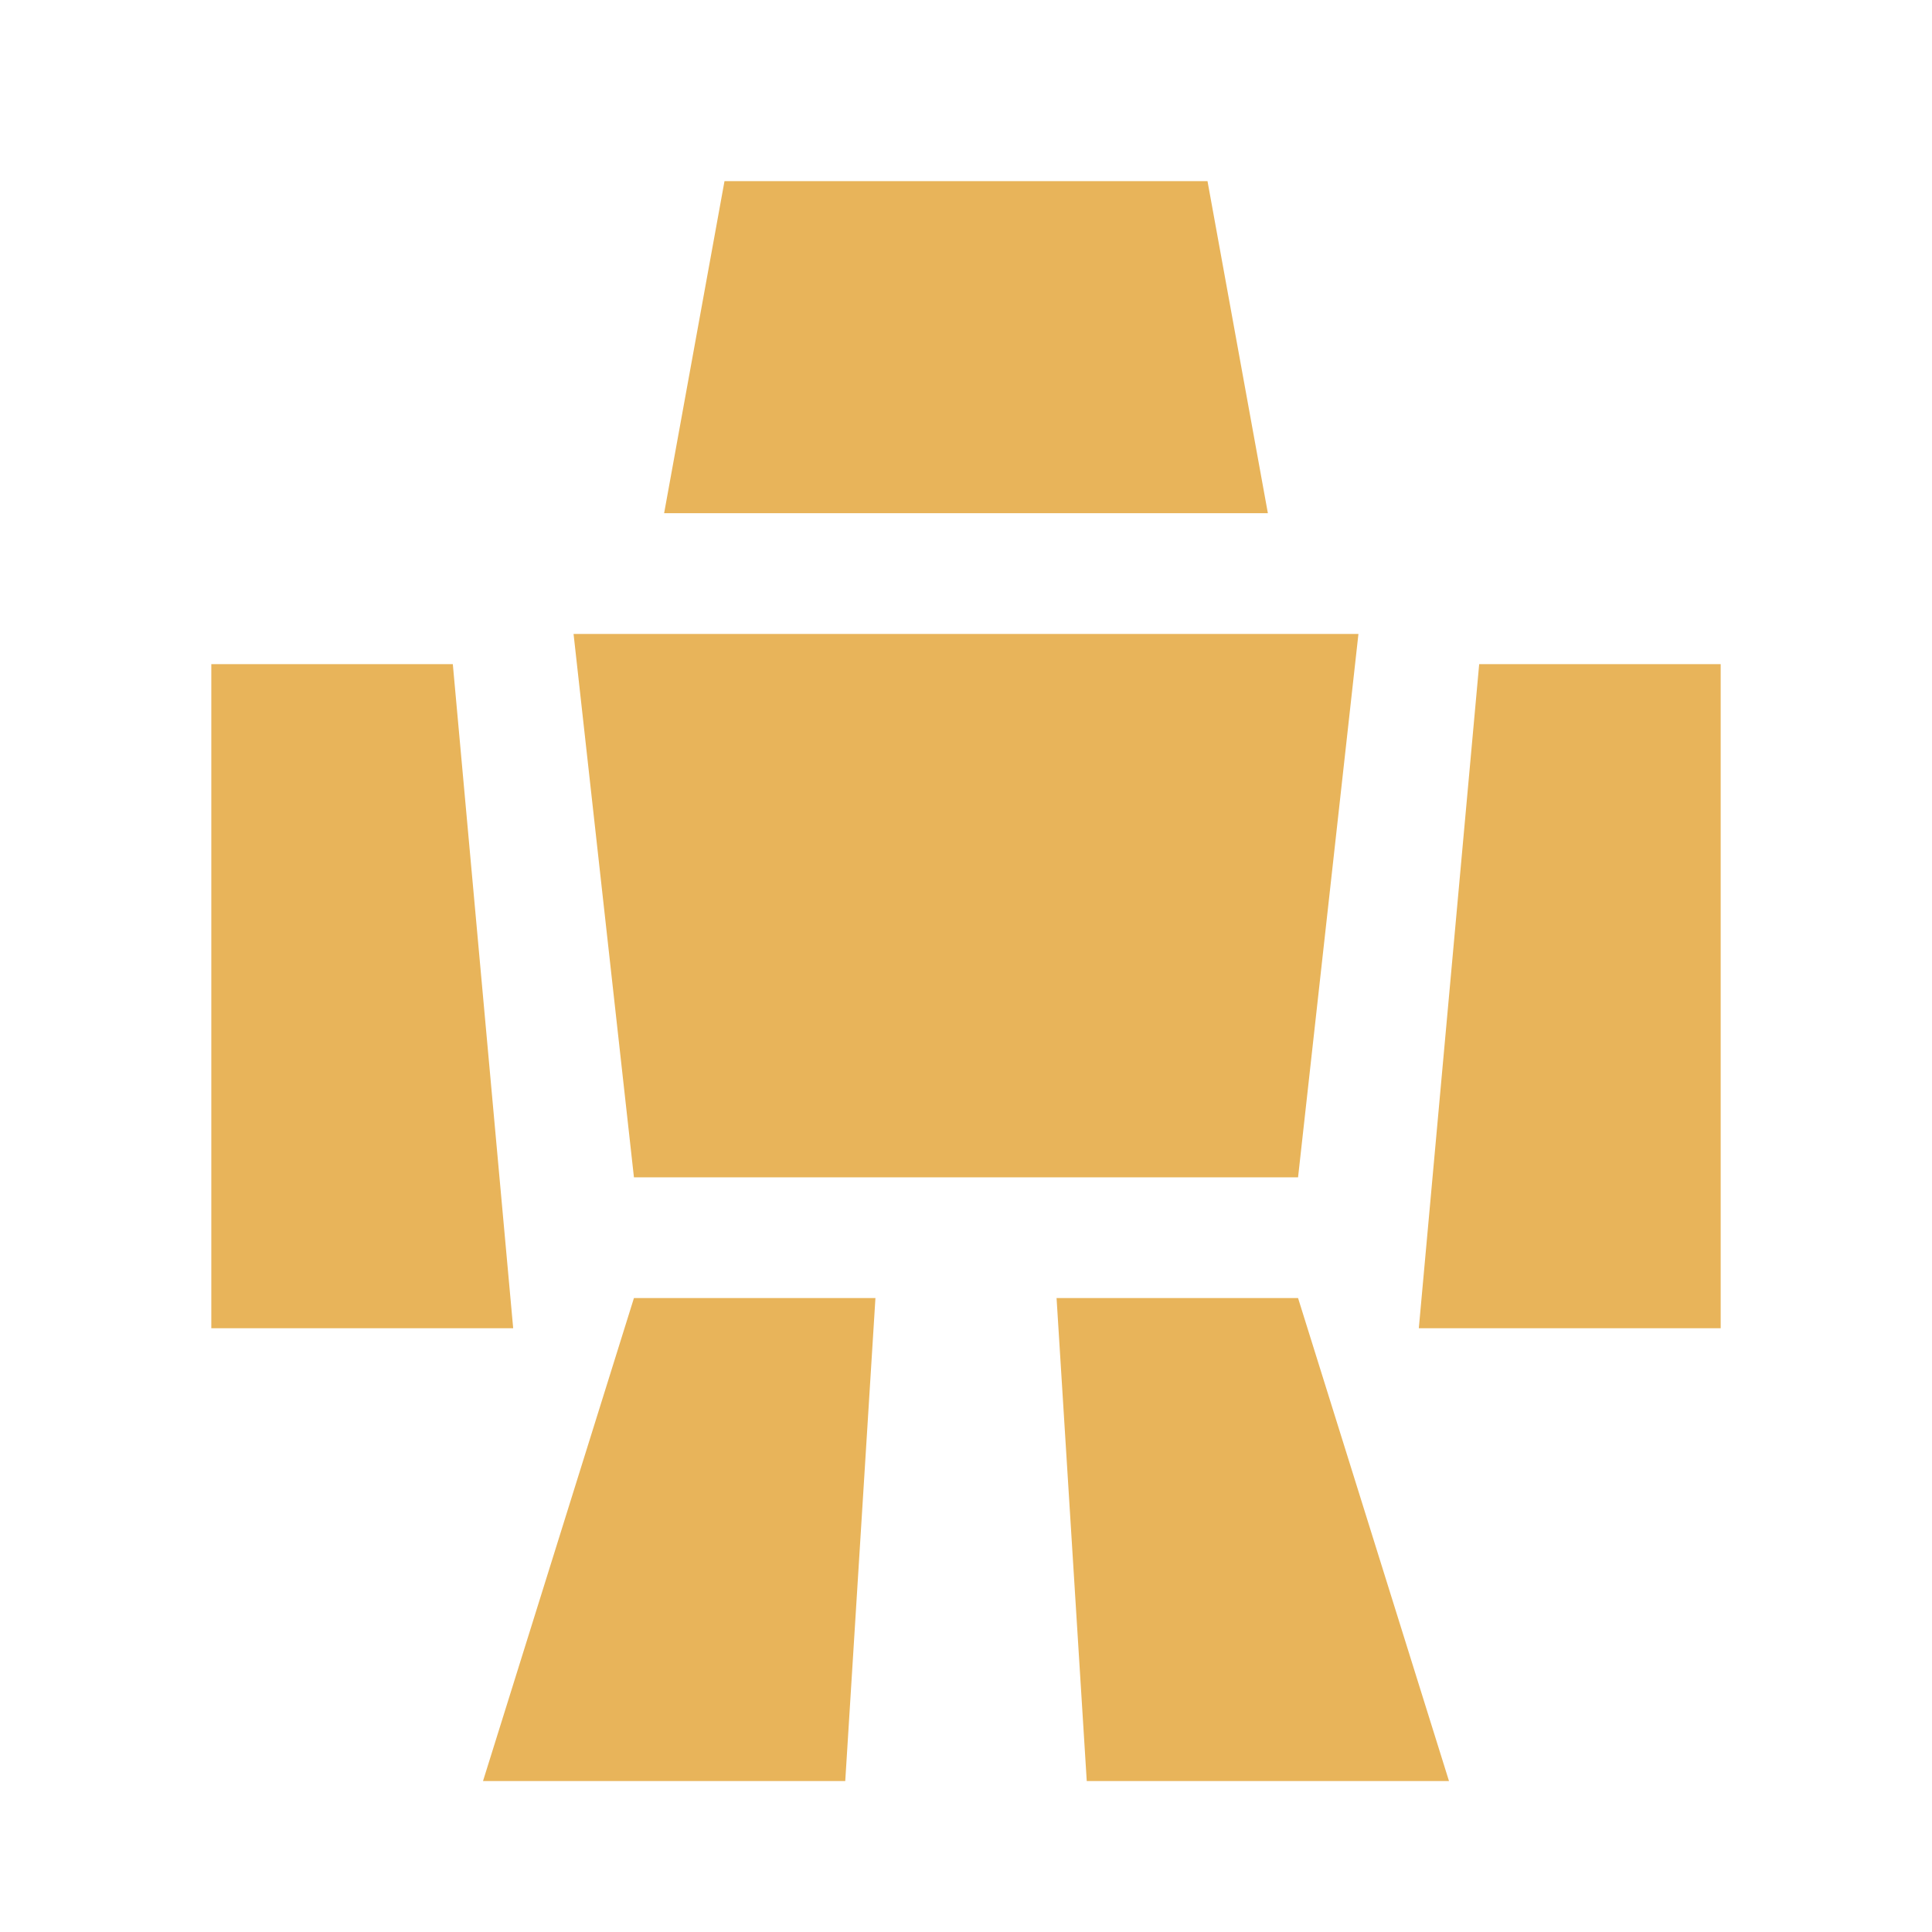
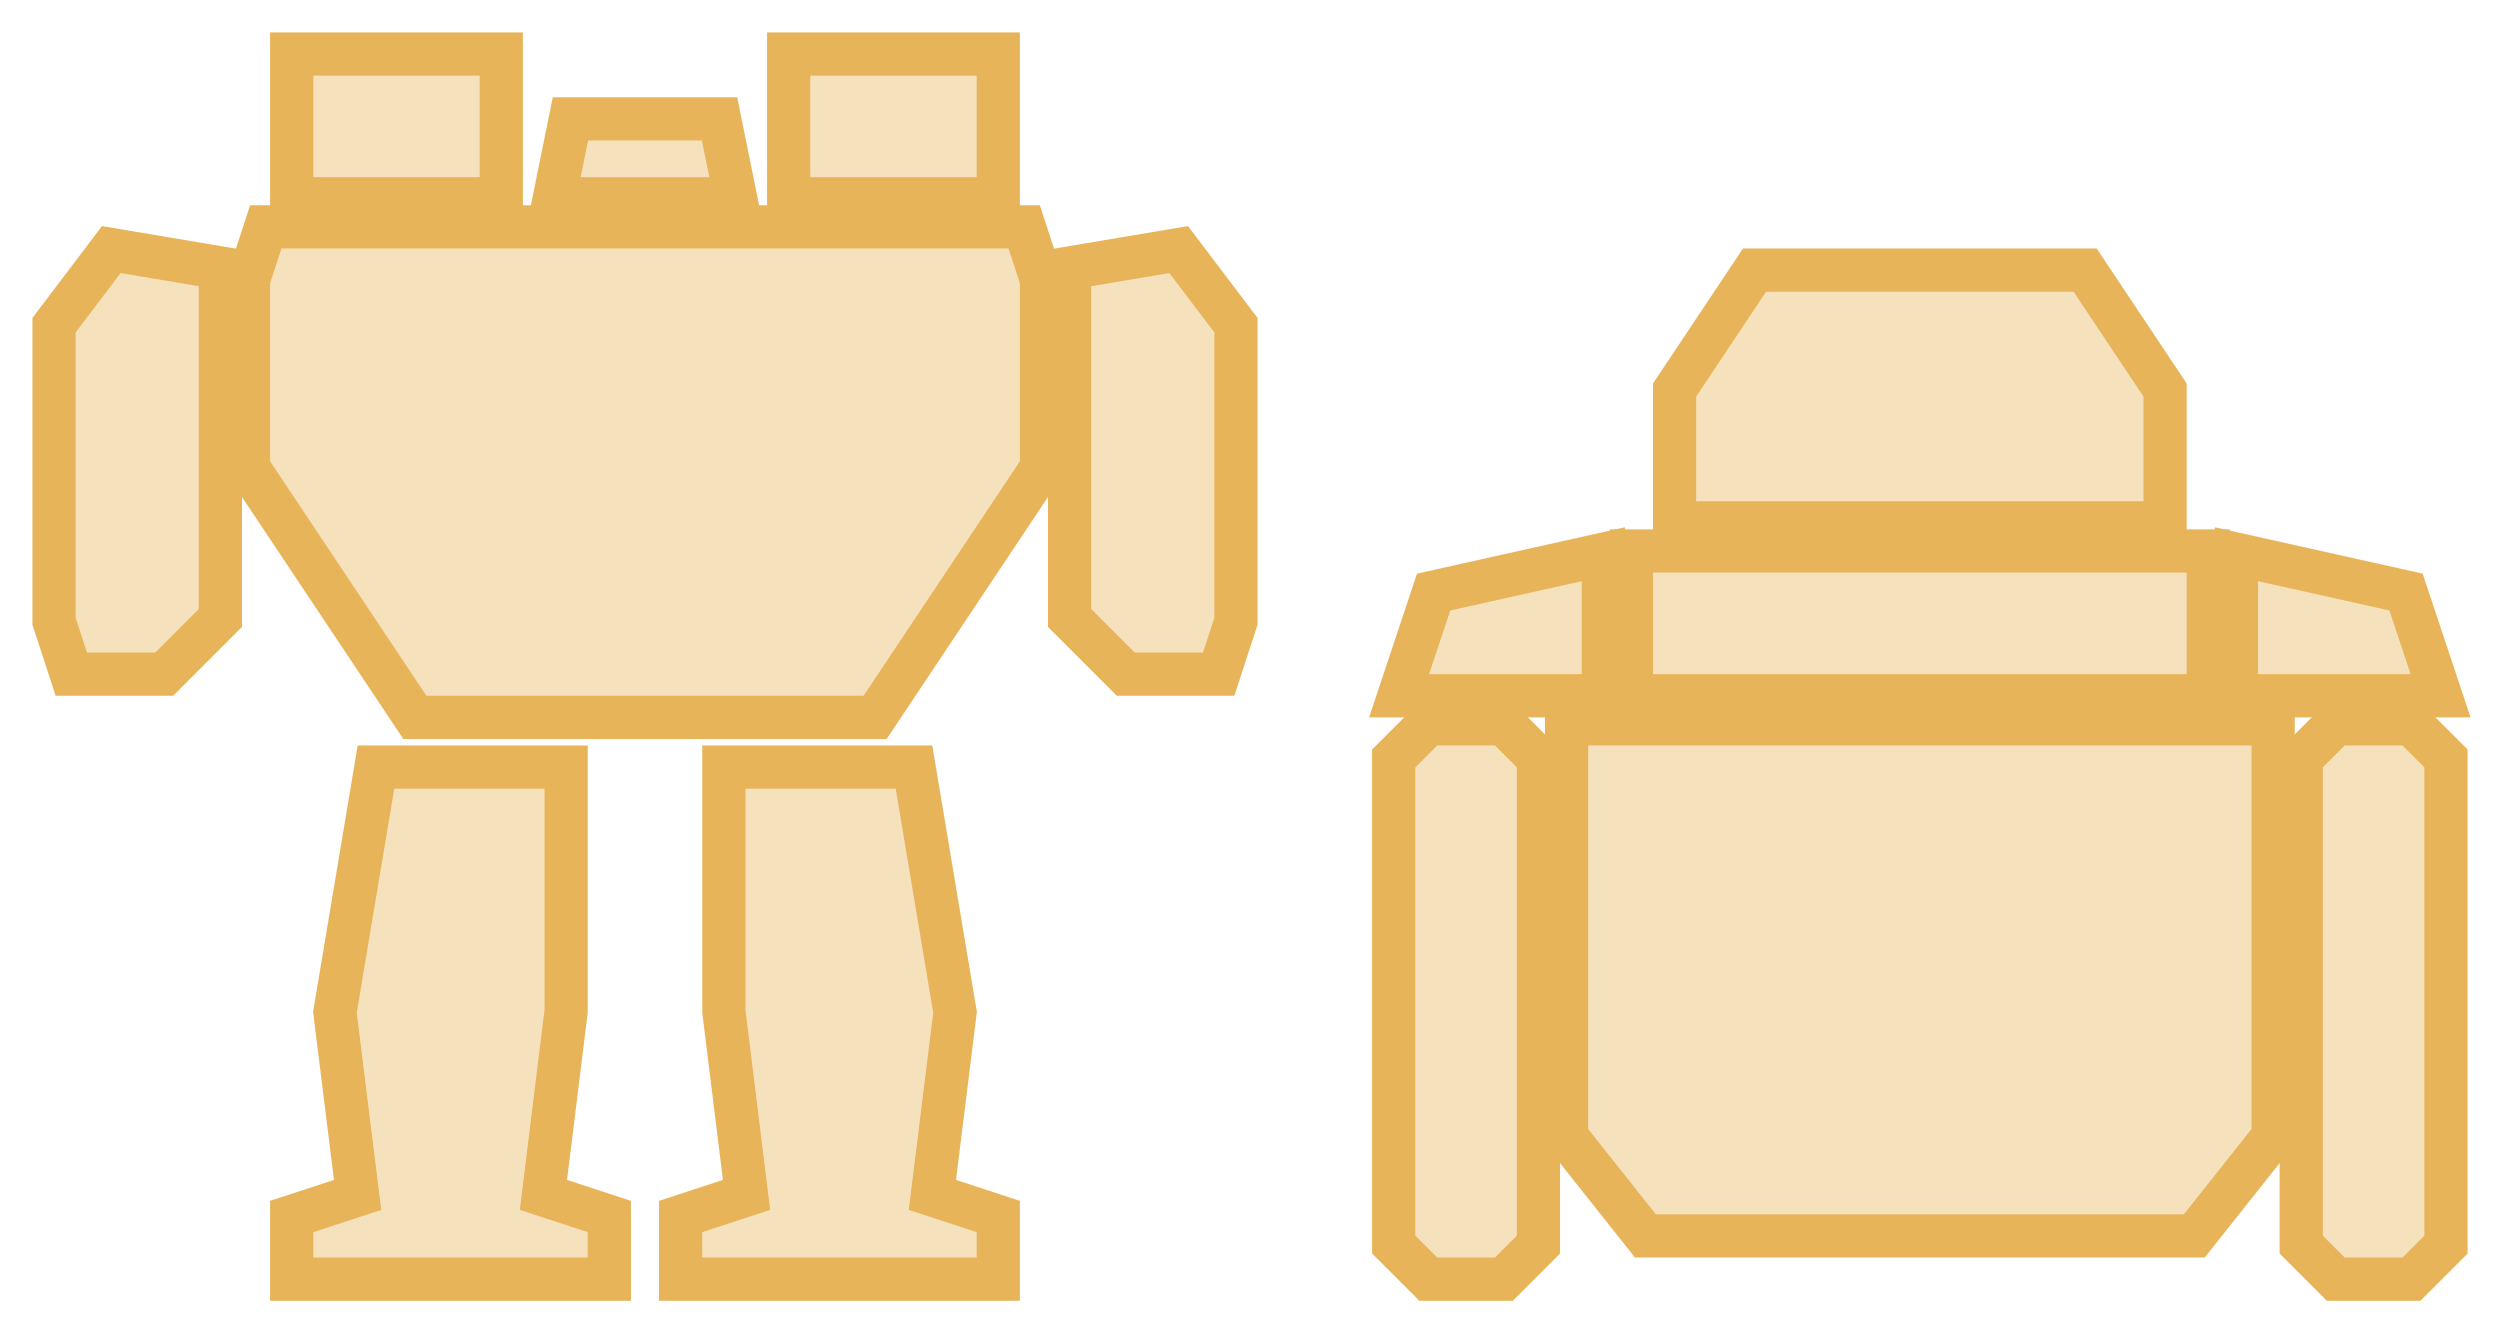
- <svg xmlns="http://www.w3.org/2000/svg" viewBox="0 0 64 64" width="64" height="64">
-   <g fill="#e8b45a">
-     <path d="M24 6 L40 6 L42 17 L22 17 Z M19 21 L45 21 L43 39 L21 39 Z M7 22 L15 22 L17 44 L7 44 Z M49 22 L57 22 L57 44 L47 44 Z M21 43 L29 43 L28 59 L16 59 Z M35 43 L43 43 L48 59 L36 59 Z" />
+ <svg xmlns="http://www.w3.org/2000/svg" viewBox="0.3 26.3 231.4 123.4">
+   <g fill="#e8b45a" fill-opacity=".4" stroke="#e8b45a" stroke-width="4" stroke-linejoin="miter">
+     <g>
+       <polygon points="24.9,47.3 95.1,47.3 96.7,52.2 96.7,69.6 81.3,92.7 38.7,92.7 23.3,69.6 23.3,52.2" />
+       <polygon points="27.3,31.3 46.7,31.3 46.7,44.7 27.3,44.7" />
+       <polygon points="92.7,44.7 73.3,44.7 73.3,31.3 92.7,31.3" />
+       <polygon points="53.1,37.3 66.9,37.3 68.4,44.7 51.6,44.7" />
+       <polygon points="20.7,51.1 20.7,83.5 15.5,88.7 6.9,88.7 5.3,83.8 5.3,56.4 10.6,49.4" />
+       <polygon points="109.4,49.4 114.7,56.4 114.7,83.8 113.1,88.7 104.5,88.7 99.3,83.5 99.3,51.1" />
+       <polygon points="35.1,97.3 52.7,97.3 52.7,119.9 50.6,136.9 56.7,138.9 56.7,144.7 27.3,144.7 27.3,138.9 33.4,136.9 31.3,120.0" />
+       <polygon points="88.7,120.0 86.6,136.9 92.7,138.9 92.7,144.7 63.3,144.7 63.3,138.9 69.4,136.9 67.3,119.9 67.3,97.3 84.9,97.3" />
+     </g>
+     <g transform="translate(118 0)">
+       <polygon points="44.7,51.3 75.3,51.3 82.7,62.4 82.7,74.7 37.3,74.7 37.3,62.4" />
+       <polygon points="33.3,77.3 86.7,77.3 86.7,90.7 33.3,90.7" />
+       <polygon points="15.0,81.1 30.7,77.6 30.7,90.7 11.8,90.7" />
+       <polygon points="108.2,90.7 89.3,90.7 89.3,77.6 105.0,81.1" />
+       <polygon points="14.5,93.3 21.5,93.3 24.7,96.5 24.7,141.5 21.5,144.7 14.5,144.7 11.3,141.5 11.3,96.5" />
+       <polygon points="108.7,96.5 108.7,141.5 105.5,144.7 98.5,144.7 95.3,141.5 95.3,96.5 98.5,93.3 105.5,93.3" />
+       <polygon points="27.3,93.3 92.7,93.3 92.7,131.5 85.4,140.7 34.6,140.7 27.3,131.5" />
+     </g>
  </g>
</svg>
